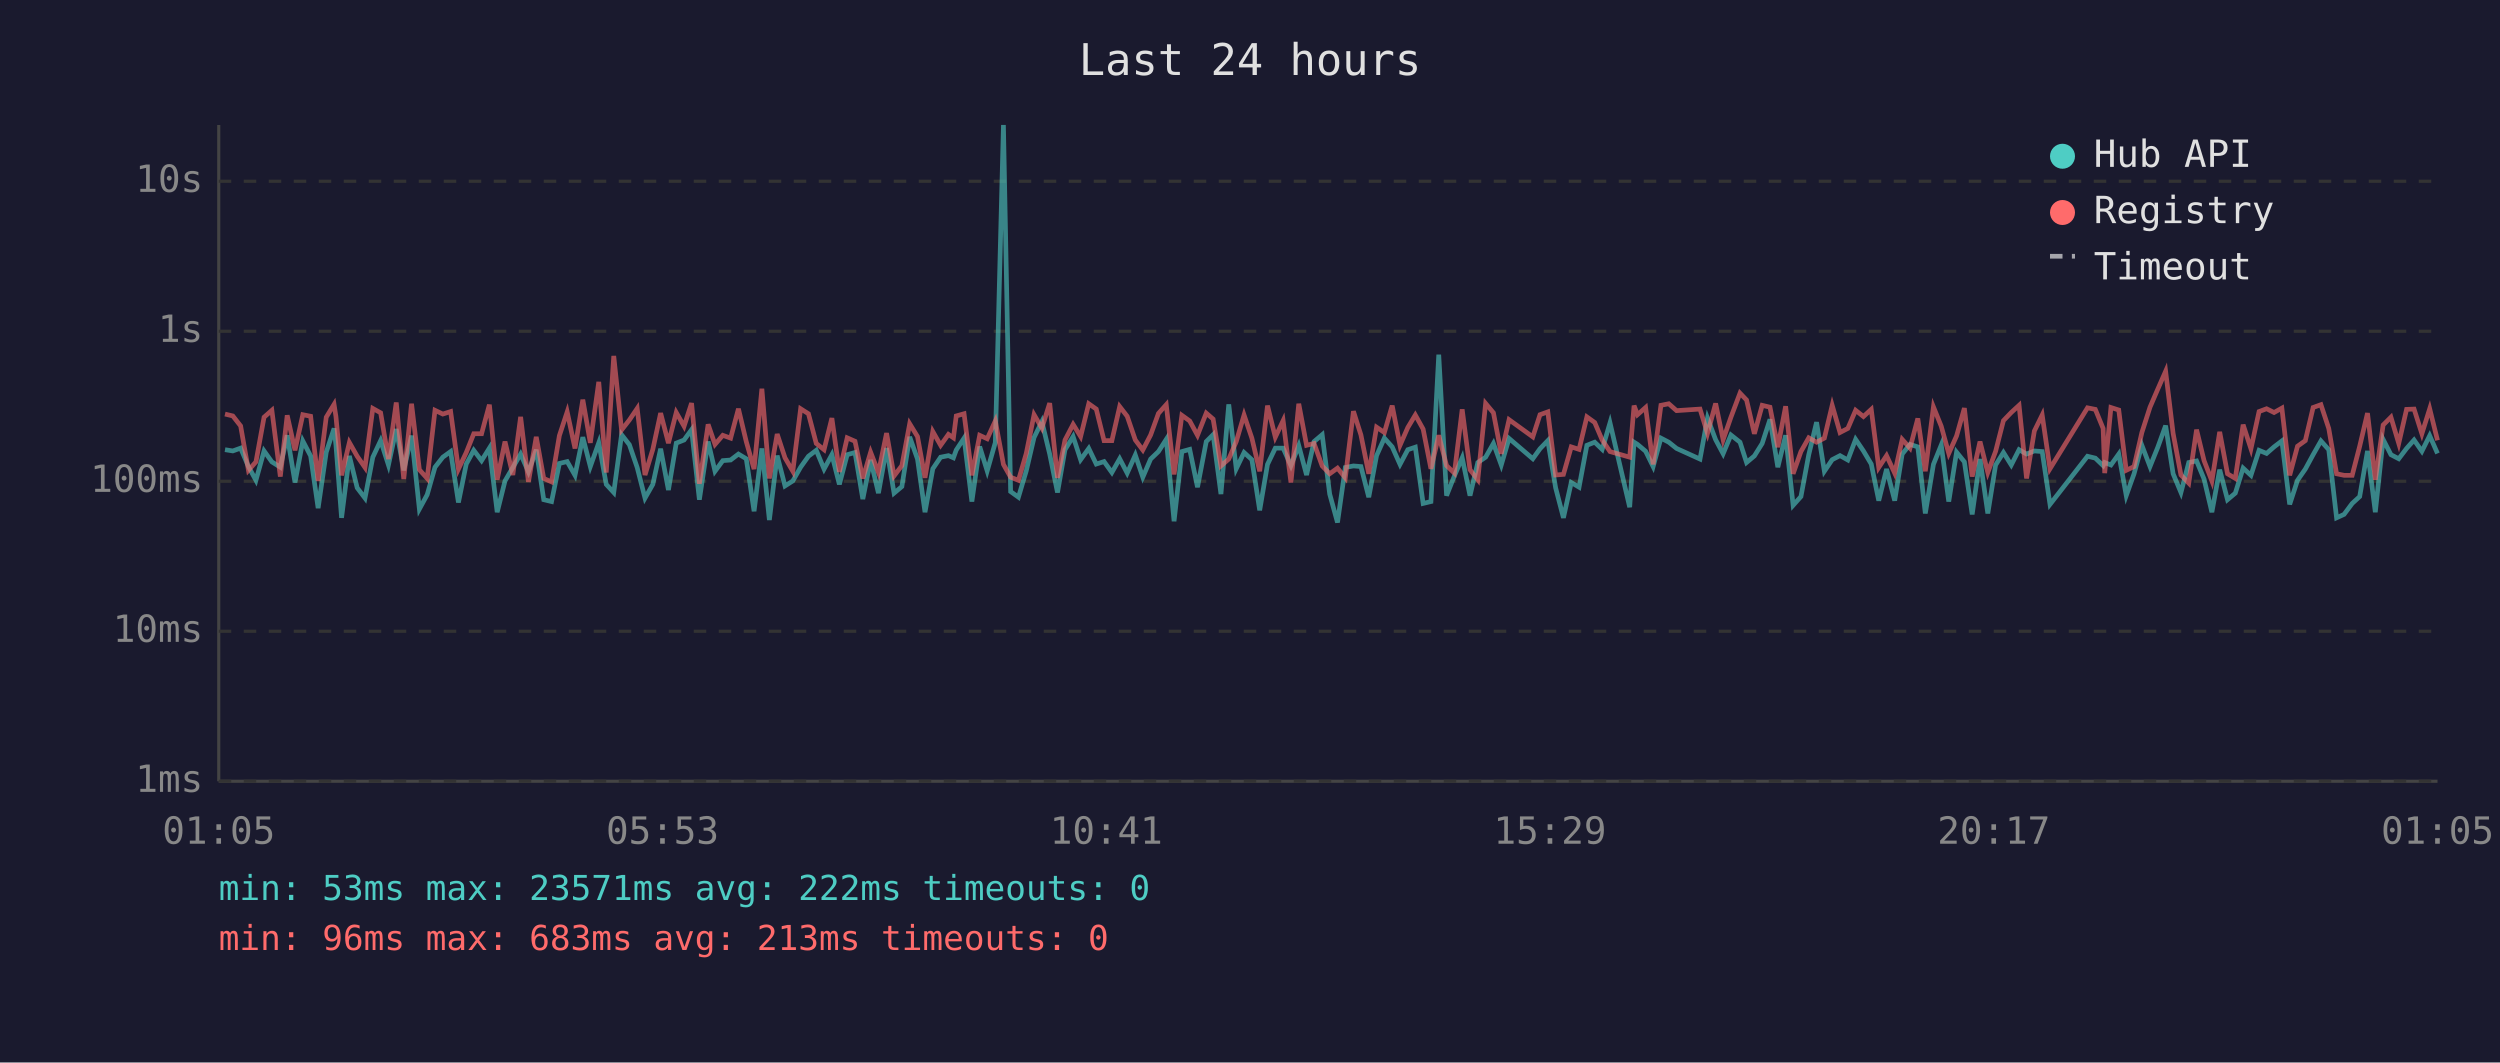
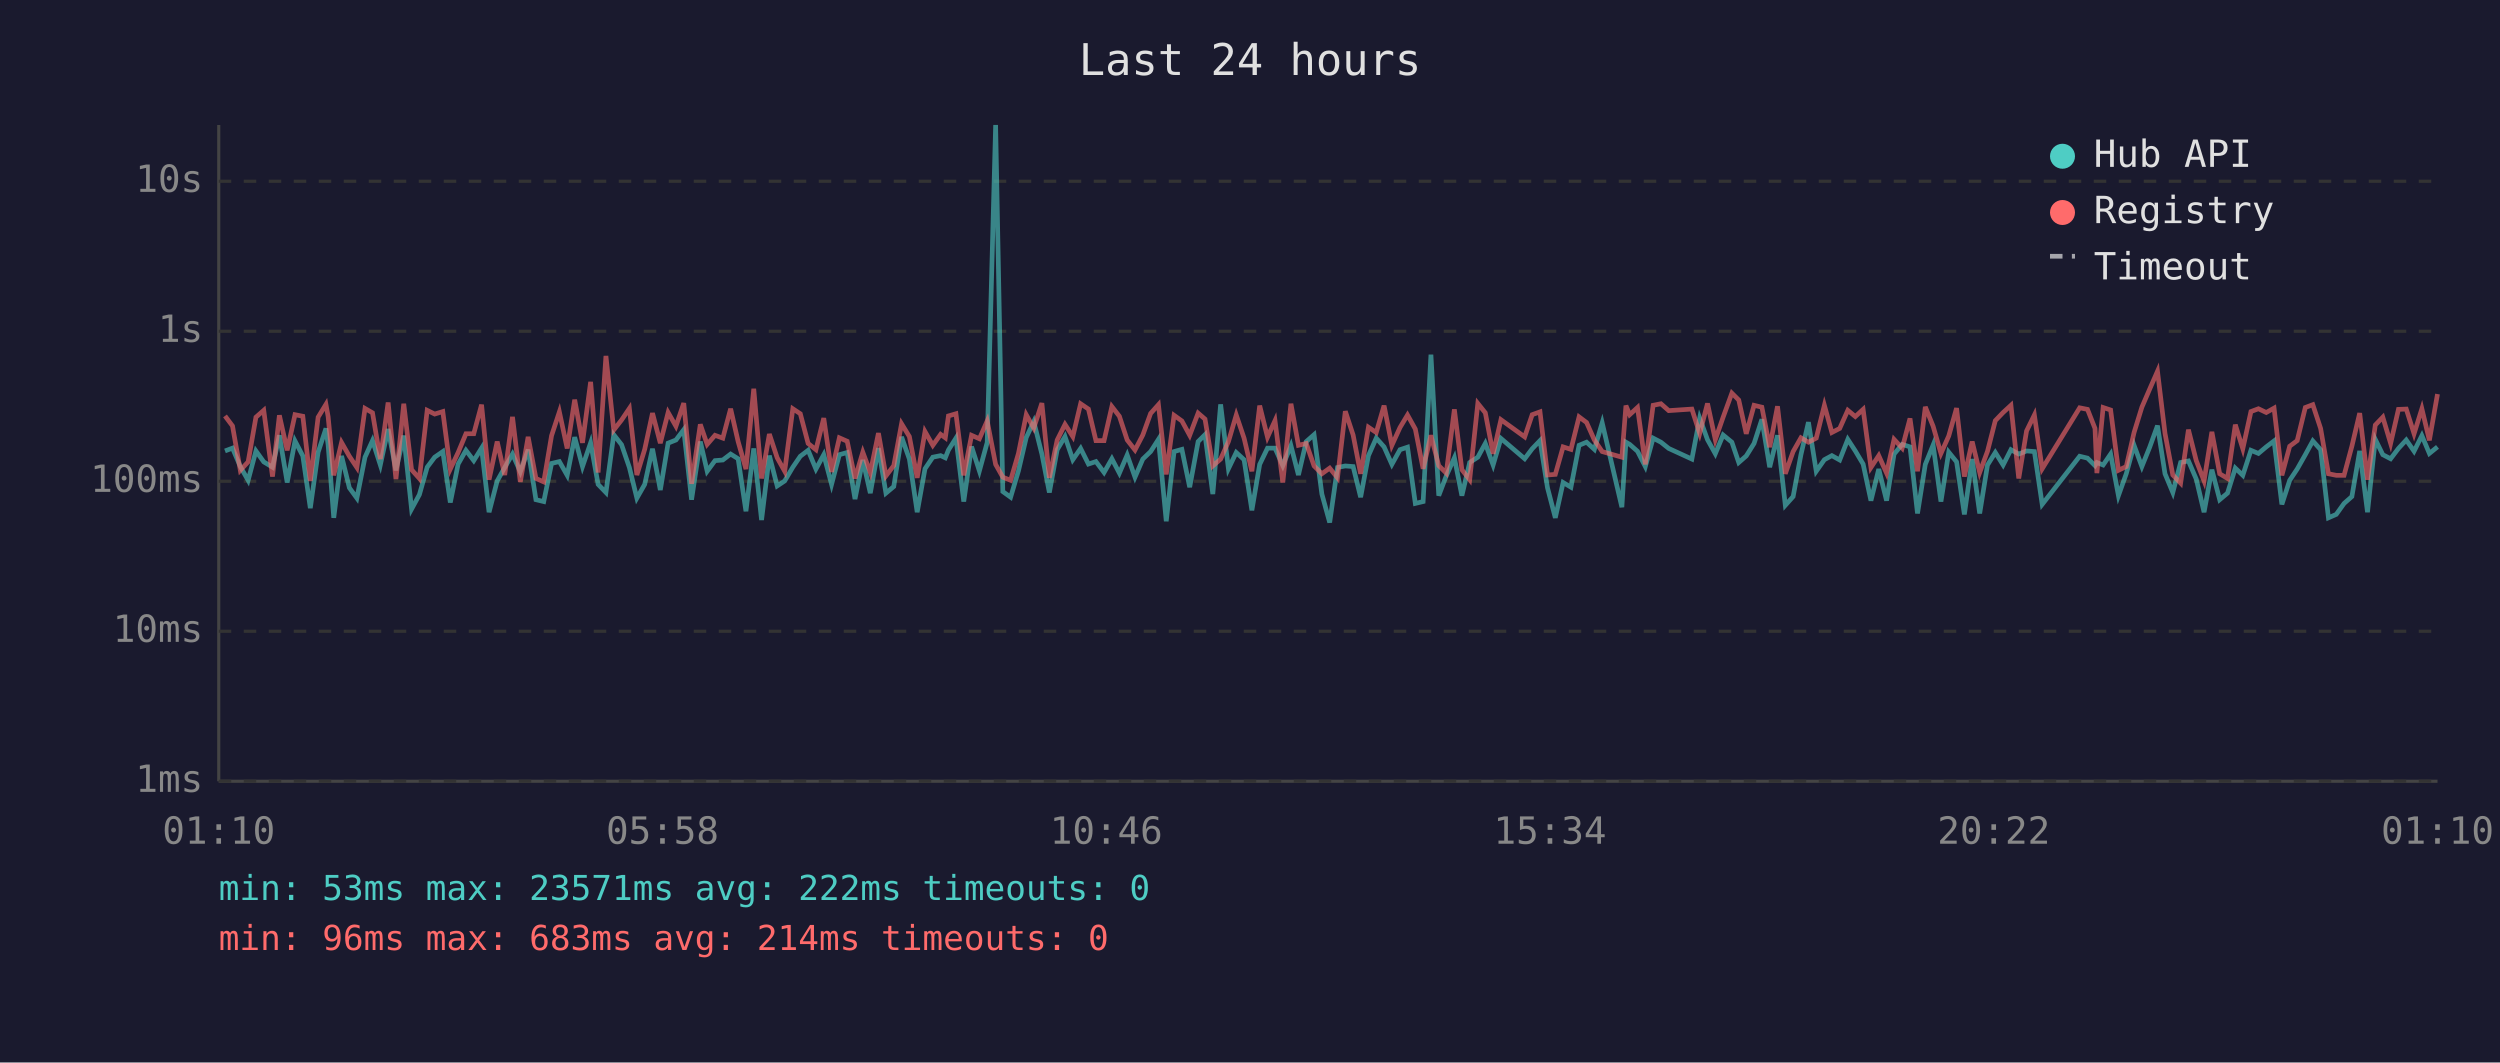
<svg xmlns="http://www.w3.org/2000/svg" viewBox="0 0 800 340" font-family="monospace" font-size="12">
  <rect width="800" height="340" fill="#1a1a2e" />
  <text x="400" y="24" fill="#e0e0e0" font-size="14" text-anchor="middle">Last 24 hours</text>
  <line x1="70" y1="40" x2="70" y2="250" stroke="#444" stroke-width="1" />
  <line x1="70" y1="250" x2="780" y2="250" stroke="#444" stroke-width="1" />
  <line x1="70" y1="250" x2="780" y2="250" stroke="#333" stroke-width="1" stroke-dasharray="4" />
  <text x="65" y="250" fill="#888" text-anchor="end" dominant-baseline="middle">1ms</text>
  <line x1="70" y1="202" x2="780" y2="202" stroke="#333" stroke-width="1" stroke-dasharray="4" />
  <text x="65" y="202" fill="#888" text-anchor="end" dominant-baseline="middle">10ms</text>
  <line x1="70" y1="154" x2="780" y2="154" stroke="#333" stroke-width="1" stroke-dasharray="4" />
  <text x="65" y="154" fill="#888" text-anchor="end" dominant-baseline="middle">100ms</text>
  <line x1="70" y1="106" x2="780" y2="106" stroke="#333" stroke-width="1" stroke-dasharray="4" />
  <text x="65" y="106" fill="#888" text-anchor="end" dominant-baseline="middle">1s</text>
  <line x1="70" y1="58" x2="780" y2="58" stroke="#333" stroke-width="1" stroke-dasharray="4" />
  <text x="65" y="58" fill="#888" text-anchor="end" dominant-baseline="middle">10s</text>
-   <text x="70" y="270" fill="#888" text-anchor="middle">01:05</text>
-   <text x="212" y="270" fill="#888" text-anchor="middle">05:53</text>
-   <text x="354" y="270" fill="#888" text-anchor="middle">10:41</text>
-   <text x="496" y="270" fill="#888" text-anchor="middle">15:29</text>
-   <text x="638" y="270" fill="#888" text-anchor="middle">20:17</text>
-   <text x="780" y="270" fill="#888" text-anchor="middle">01:05</text>
-   <polyline points="72.0,143.9 74.5,144.3 77.0,143.4 79.5,149.3 81.9,153.7 84.5,144.3 87.0,147.8 89.7,149.5 91.9,139.3 94.4,154.4 96.9,141.1 99.4,145.9 101.8,162.6 104.4,144.7 106.9,137.1 107.5,142.4 109.3,165.7 111.8,145.9 114.3,156.1 116.8,159.4 119.3,146.3 121.8,141.0 124.3,148.8 126.8,137.3 129.2,150.5 131.7,139.4 134.2,162.9 136.7,158.3 139.2,149.5 141.7,146.3 144.2,144.5 146.7,160.8 149.2,148.5 151.6,144.1 154.1,147.4 156.6,143.4 159.1,163.9 161.6,153.9 164.1,149.6 166.6,145.3 169.1,151.0 171.6,143.9 174.0,159.9 176.5,160.5 179.0,148.3 181.5,147.7 184.0,152.1 186.5,139.9 188.9,149.3 191.6,141.7 194.0,155.0 196.4,157.6 198.9,139.1 201.4,142.3 203.9,149.6 206.4,159.4 208.9,155.0 211.4,143.6 213.9,156.8 216.4,141.8 218.9,140.8 221.3,137.5 223.8,159.9 226.6,141.3 228.8,150.8 231.3,147.4 233.8,147.2 236.3,145.3 238.8,146.8 241.3,163.6 243.8,143.5 246.2,166.4 248.7,145.8 251.2,155.5 253.7,153.9 256.2,149.5 258.7,146.0 261.2,144.1 263.7,150.1 266.2,145.5 268.6,155.0 271.1,145.5 273.6,144.8 276.1,159.7 278.6,147.2 281.1,157.8 283.7,143.4 286.1,157.8 288.6,155.7 291.1,139.8 293.6,146.9 296.0,163.9 298.5,150.0 301.0,146.3 303.5,145.8 305.1,146.5 306.0,144.0 308.5,140.2 311.0,160.5 313.5,142.9 315.9,150.7 318.5,141.6 321.1,40.0 323.4,157.3 325.9,159.1 328.4,150.7 330.9,140.0 333.4,134.9 335.9,145.3 338.4,157.6 340.8,143.9 343.4,139.7 345.8,147.1 348.4,143.5 350.8,148.5 353.3,147.7 355.8,151.2 358.3,146.8 360.7,151.4 363.3,145.6 365.7,152.7 368.2,146.9 370.7,144.5 373.2,140.6 375.7,166.8 378.2,144.5 380.7,143.8 383.2,155.9 386.0,141.3 388.2,139.1 390.7,158.1 393.2,129.4 395.6,150.0 398.1,144.8 400.6,147.1 403.1,163.3 405.6,148.6 408.1,143.4 410.6,143.4 413.1,149.0 415.6,142.6 418.1,152.0 420.5,141.3 423.1,139.1 425.5,158.1 428.0,167.2 430.5,149.6 433.1,149.1 435.5,149.3 438.0,159.1 440.5,145.8 443.0,140.2 445.5,143.0 448.0,148.6 450.5,143.9 452.9,143.1 455.4,161.1 457.9,160.5 460.4,113.5 462.9,158.6 465.4,152.3 467.9,146.5 470.4,158.6 472.9,148.0 475.4,146.3 477.9,141.9 480.4,148.8 482.9,140.3 490.5,146.8 492.8,143.6 495.3,141.0 497.8,156.1 500.3,165.7 502.8,154.4 505.3,155.9 507.8,142.5 510.3,141.5 512.7,143.8 515.2,135.3 521.5,162.3 522.9,141.5 524.0,142.2 526.6,144.4 529.0,149.3 531.5,140.2 534.0,141.5 536.5,143.5 544.0,146.9 546.4,133.8 549.0,140.7 551.4,145.2 553.9,139.2 556.8,141.5 558.9,148.0 561.4,145.9 563.9,141.9 566.4,134.2 568.9,149.5 571.4,139.3 573.8,161.7 576.3,158.9 578.8,145.5 581.3,135.1 583.8,150.8 586.3,147.1 588.8,145.8 591.3,147.2 593.8,140.6 596.3,144.3 598.8,148.5 601.2,160.2 603.7,150.1 606.3,160.2 608.7,145.3 611.2,142.2 613.7,143.0 616.1,164.3 618.7,148.6 621.2,142.4 623.6,160.5 626.1,144.7 628.6,147.8 631.1,164.6 633.6,146.9 636.1,164.3 638.6,148.8 641.1,144.8 643.6,148.8 646.1,143.9 648.5,145.3 651.0,144.3 653.5,144.5 656.0,161.4 668.0,146.0 670.5,146.6 673.0,149.0 673.5,148.0 675.5,148.8 678.0,145.3 680.4,158.6 682.9,151.6 685.4,142.5 688.0,149.3 690.5,143.1 693.0,136.2 695.4,151.6 697.9,157.6 700.4,148.0 702.9,147.5 705.3,153.3 707.8,163.9 710.3,150.3 712.8,159.9 715.3,157.8 717.8,149.8 720.3,152.1 722.9,144.1 725.3,145.1 727.7,143.0 730.2,141.1 732.7,161.4 735.2,153.7 737.7,150.1 740.2,145.5 742.7,141.1 745.2,143.9 747.7,165.7 750.1,164.6 752.7,161.1 755.1,158.9 757.6,144.3 760.1,163.9 762.6,140.6 765.1,145.5 767.6,146.8 770.1,143.5 772.5,140.8 775.0,144.4 777.5,139.4 780.0,145.1" fill="none" stroke="#4ecdc4" stroke-width="1.5" opacity="0.6" />
-   <polyline points="72.0,132.5 74.5,133.1 77.0,136.3 79.5,150.5 81.9,147.8 84.5,133.5 87.0,131.3 89.7,152.5 91.9,132.9 94.4,144.1 96.9,132.7 99.4,133.2 101.8,153.9 104.4,133.5 106.9,129.4 107.5,133.3 109.3,152.1 111.8,141.6 114.3,146.0 116.8,149.6 119.3,130.7 121.8,132.1 124.3,146.9 126.8,128.8 129.2,153.3 131.7,129.2 134.2,150.3 136.7,153.1 139.2,131.3 141.7,132.5 144.2,131.7 146.7,150.1 149.2,144.8 151.6,138.8 154.1,138.8 156.6,129.5 159.1,153.5 161.6,141.3 164.1,152.0 166.6,133.4 169.1,154.2 171.6,139.8 174.0,153.1 176.5,154.2 179.0,139.4 181.5,131.8 184.0,143.5 186.5,127.9 188.9,141.7 191.6,122.2 194.0,151.2 196.4,113.9 198.9,137.6 201.4,134.4 203.9,130.7 206.4,152.0 208.9,143.8 211.4,132.2 213.9,141.8 216.4,132.0 218.9,136.4 221.3,129.0 223.8,154.8 226.6,135.8 228.8,142.2 231.3,139.3 233.8,140.2 236.3,130.8 238.8,141.3 241.3,150.1 243.8,124.4 246.2,153.1 248.7,138.9 251.2,146.5 253.7,150.8 256.2,130.8 258.7,132.4 261.2,141.9 263.7,143.9 266.2,133.8 268.6,151.0 271.1,140.1 273.6,141.2 276.1,153.1 278.6,144.7 281.1,151.2 283.7,138.6 286.1,152.3 288.6,149.0 291.1,135.6 293.6,139.7 296.0,152.9 298.5,138.1 301.0,142.5 303.5,139.0 305.1,140.1 306.0,133.1 308.5,132.4 311.0,152.1 313.5,139.3 315.9,140.4 318.5,134.7 321.1,148.6 323.4,152.7 325.9,153.7 328.4,145.1 330.9,132.7 333.4,137.0 335.9,129.0 338.4,152.9 340.8,140.8 343.4,135.8 345.8,139.7 348.4,129.2 350.8,130.9 353.3,141.0 355.8,141.0 358.3,130.1 360.7,133.2 363.3,140.8 365.7,144.0 368.2,139.2 370.7,132.3 373.2,129.5 375.7,151.8 378.2,132.9 380.7,134.7 383.2,139.3 386.0,132.2 388.2,134.1 390.7,149.1 393.2,146.9 395.6,141.3 398.1,132.8 400.6,140.2 403.1,150.8 405.6,129.8 408.1,139.9 410.6,134.6 413.1,154.4 415.6,129.2 418.1,142.5 420.5,141.9 423.1,149.1 425.5,151.6 428.0,149.8 430.5,152.9 433.1,131.6 435.5,139.2 438.0,151.6 440.5,136.7 443.0,138.4 445.5,129.8 448.0,142.5 450.5,136.8 452.9,132.8 455.4,137.3 457.9,150.0 460.4,139.3 462.9,149.0 465.4,151.4 467.9,131.0 470.4,150.3 472.9,153.5 475.4,129.1 477.9,132.1 480.4,145.2 482.9,134.3 490.5,139.8 492.8,132.7 495.3,131.8 497.8,152.0 500.3,151.8 502.8,143.0 505.3,143.8 507.8,133.4 510.3,135.2 512.7,140.8 515.2,144.5 521.5,146.3 522.9,129.8 524.0,132.7 526.6,130.4 529.0,148.6 531.5,129.7 534.0,129.2 536.5,131.4 544.0,130.9 546.4,138.7 549.0,129.1 551.4,140.7 553.9,133.5 556.8,125.8 558.9,128.0 561.4,138.8 563.9,129.7 566.4,130.3 568.9,143.1 571.4,130.0 573.8,151.6 576.3,144.5 578.8,140.1 581.3,141.5 583.8,140.2 586.3,129.7 588.8,138.4 591.3,137.1 593.8,131.3 596.3,133.3 598.8,131.0 601.2,149.6 603.7,145.8 606.3,151.4 608.7,140.6 611.2,143.4 613.7,133.9 616.1,150.8 618.7,130.2 621.2,136.4 623.6,145.1 626.1,139.5 628.6,130.6 631.1,152.5 633.6,141.3 636.1,151.2 638.6,144.4 641.1,134.6 643.6,132.0 646.1,129.7 648.5,153.1 651.0,137.9 653.5,132.8 656.0,150.0 668.0,130.5 670.5,131.0 673.0,137.1 673.5,151.4 675.5,130.4 678.0,131.2 680.4,150.5 682.9,149.3 685.4,138.4 688.0,130.3 690.5,124.5 693.0,118.8 695.4,138.7 697.9,152.0 700.4,154.6 702.9,137.5 705.3,147.4 707.8,153.9 710.3,138.2 712.8,151.6 715.3,153.1 717.8,135.9 720.3,143.6 722.9,131.7 725.3,130.8 727.7,132.0 730.2,130.6 732.7,152.1 735.2,142.8 737.7,141.0 740.2,130.4 742.7,129.5 745.2,137.1 747.7,151.6 750.1,152.1 752.7,152.1 755.1,142.8 757.6,132.2 760.1,153.5 762.6,136.0 765.1,133.5 767.6,141.9 770.1,131.0 772.5,130.9 775.0,138.8 777.5,130.8 780.0,140.9" fill="none" stroke="#ff6b6b" stroke-width="1.5" opacity="0.6" />
+   <text x="70" y="270" fill="#888" text-anchor="middle">01:10</text>
+   <text x="212" y="270" fill="#888" text-anchor="middle">05:58</text>
+   <text x="354" y="270" fill="#888" text-anchor="middle">10:46</text>
+   <text x="496" y="270" fill="#888" text-anchor="middle">15:34</text>
+   <text x="638" y="270" fill="#888" text-anchor="middle">20:22</text>
+   <text x="780" y="270" fill="#888" text-anchor="middle">01:10</text>
+   <polyline points="72.0,144.3 74.4,143.4 76.9,149.3 79.4,153.7 81.9,144.3 84.4,147.8 87.2,149.5 89.4,139.3 91.9,154.4 94.4,141.1 96.9,145.9 99.3,162.6 101.8,144.7 104.3,137.1 105.0,142.4 106.8,165.7 109.3,145.9 111.8,156.1 114.2,159.4 116.8,146.3 119.2,141.0 121.7,148.8 124.2,137.3 126.7,150.5 129.2,139.4 131.7,162.9 134.2,158.3 136.7,149.5 139.1,146.3 141.7,144.5 144.1,160.8 146.6,148.5 149.1,144.1 151.6,147.4 154.1,143.4 156.5,163.9 159.1,153.9 161.5,149.6 164.0,145.3 166.5,151.0 169.0,143.9 171.5,159.9 174.0,160.5 176.5,148.3 179.0,147.7 181.5,152.1 183.9,139.9 186.4,149.3 189.0,141.7 191.4,155.0 193.9,157.6 196.4,139.1 198.9,142.3 201.4,149.6 203.8,159.4 206.3,155.0 208.8,143.6 211.3,156.8 213.8,141.8 216.3,140.8 218.8,137.5 221.3,159.9 224.1,141.3 226.3,150.8 228.8,147.4 231.3,147.2 233.8,145.3 236.2,146.8 238.7,163.6 241.2,143.5 243.7,166.4 246.2,145.8 248.7,155.5 251.1,153.9 253.7,149.5 256.1,146.0 258.6,144.1 261.1,150.1 263.6,145.5 266.1,155.0 268.6,145.5 271.1,144.8 273.6,159.7 276.1,147.2 278.5,157.8 281.1,143.4 283.5,157.8 286.0,155.7 288.5,139.8 291.0,146.9 293.5,163.9 296.0,150.0 298.5,146.3 301.0,145.8 302.5,146.5 303.5,144.0 305.9,140.2 308.4,160.5 310.9,142.9 313.4,150.7 315.9,141.6 318.6,40.0 320.9,157.3 323.4,159.1 325.9,150.7 328.4,140.0 330.8,134.9 333.4,145.3 335.8,157.6 338.3,143.9 340.8,139.7 343.3,147.1 345.8,143.5 348.3,148.5 350.7,147.7 353.3,151.2 355.8,146.8 358.2,151.4 360.7,145.6 363.2,152.7 365.7,146.9 368.2,144.5 370.7,140.6 373.2,166.8 375.7,144.5 378.2,143.8 380.7,155.9 383.4,141.3 385.6,139.1 388.1,158.1 390.6,129.4 393.1,150.0 395.6,144.8 398.1,147.1 400.6,163.3 403.1,148.6 405.6,143.4 408.0,143.4 410.5,149.0 413.1,142.6 415.5,152.0 418.0,141.3 420.5,139.1 423.0,158.1 425.5,167.2 428.0,149.6 430.5,149.1 433.0,149.3 435.4,159.1 437.9,145.8 440.4,140.2 442.9,143.0 445.4,148.6 448.0,143.9 450.4,143.1 452.9,161.1 455.4,160.5 457.9,113.5 460.4,158.6 462.8,152.3 465.4,146.5 467.8,158.6 470.3,148.0 472.9,146.3 475.3,141.9 477.8,148.8 480.3,140.3 487.9,146.8 490.3,143.6 492.8,141.0 495.2,156.1 497.7,165.7 500.2,154.4 502.7,155.9 505.3,142.5 507.7,141.5 510.2,143.8 512.7,135.3 519.0,162.3 520.3,141.5 521.5,142.2 524.0,144.4 526.5,149.3 529.0,140.2 531.5,141.5 534.0,143.5 541.4,146.9 543.9,133.8 546.4,140.7 548.9,145.2 551.4,139.2 554.2,141.5 556.4,148.0 558.8,145.9 561.3,141.9 563.8,134.2 566.3,149.5 568.8,139.3 571.3,161.7 573.8,158.9 576.3,145.5 578.7,135.1 581.2,150.8 583.8,147.1 586.2,145.8 588.7,147.2 591.3,140.6 593.7,144.3 596.2,148.5 598.7,160.2 601.2,150.1 603.7,160.2 606.1,145.3 608.7,142.2 611.2,143.0 613.6,164.3 616.1,148.6 618.6,142.4 621.1,160.5 623.6,144.7 626.1,147.8 628.6,164.6 631.1,146.9 633.5,164.3 636.0,148.8 638.5,144.8 641.0,148.8 643.5,143.9 646.0,145.3 648.5,144.3 651.0,144.5 653.5,161.4 665.5,146.0 668.0,146.6 670.4,149.0 671.0,148.0 673.0,148.8 675.4,145.3 677.9,158.6 680.4,151.6 682.9,142.5 685.4,149.3 687.9,143.1 690.4,136.2 692.8,151.6 695.3,157.6 697.8,148.0 700.3,147.5 702.8,153.3 705.3,163.9 707.8,150.3 710.3,159.9 712.8,157.8 715.3,149.8 717.7,152.1 720.3,144.1 722.7,145.1 725.2,143.0 727.7,141.1 730.2,161.4 732.7,153.7 735.1,150.1 737.7,145.5 740.1,141.1 742.6,143.9 745.1,165.7 747.6,164.6 750.1,161.1 752.6,158.9 755.1,144.3 757.6,163.9 760.1,140.6 762.5,145.5 765.0,146.8 767.5,143.5 770.0,140.8 772.5,144.4 775.0,139.4 777.4,145.1 780.0,143.0" fill="none" stroke="#4ecdc4" stroke-width="1.5" opacity="0.6" />
+   <polyline points="72.0,133.1 74.4,136.3 76.9,150.5 79.4,147.8 81.9,133.5 84.4,131.3 87.2,152.5 89.4,132.9 91.9,144.1 94.4,132.7 96.9,133.2 99.3,153.9 101.8,133.5 104.3,129.4 105.0,133.3 106.8,152.1 109.3,141.6 111.8,146.0 114.2,149.6 116.8,130.7 119.2,132.1 121.7,146.9 124.2,128.8 126.7,153.3 129.2,129.2 131.7,150.3 134.2,153.1 136.7,131.3 139.1,132.5 141.7,131.7 144.1,150.1 146.6,144.8 149.1,138.8 151.6,138.8 154.1,129.5 156.5,153.5 159.1,141.3 161.5,152.0 164.0,133.4 166.5,154.2 169.0,139.8 171.5,153.1 174.0,154.2 176.5,139.4 179.0,131.8 181.5,143.5 183.9,127.9 186.4,141.7 189.0,122.2 191.4,151.2 193.9,113.9 196.4,137.6 198.9,134.4 201.4,130.7 203.8,152.0 206.3,143.8 208.8,132.2 211.3,141.8 213.8,132.0 216.3,136.4 218.8,129.0 221.3,154.8 224.1,135.8 226.3,142.2 228.8,139.3 231.3,140.2 233.8,130.8 236.2,141.3 238.7,150.1 241.2,124.4 243.7,153.1 246.2,138.9 248.7,146.5 251.1,150.8 253.7,130.8 256.1,132.4 258.6,141.9 261.1,143.9 263.6,133.8 266.1,151.0 268.6,140.1 271.1,141.2 273.6,153.1 276.1,144.7 278.5,151.2 281.1,138.6 283.5,152.3 286.0,149.0 288.5,135.6 291.0,139.7 293.5,152.9 296.0,138.1 298.5,142.5 301.0,139.0 302.5,140.1 303.5,133.1 305.9,132.4 308.4,152.1 310.9,139.3 313.4,140.4 315.9,134.7 318.6,148.6 320.9,152.7 323.4,153.7 325.9,145.1 328.4,132.7 330.8,137.0 333.4,129.0 335.8,152.9 338.3,140.8 340.8,135.8 343.3,139.7 345.8,129.2 348.3,130.9 350.7,141.0 353.3,141.0 355.8,130.1 358.2,133.2 360.7,140.8 363.2,144.0 365.7,139.2 368.2,132.3 370.7,129.5 373.2,151.8 375.7,132.9 378.2,134.7 380.7,139.3 383.4,132.2 385.6,134.1 388.1,149.1 390.6,146.9 393.1,141.3 395.6,132.8 398.1,140.2 400.6,150.8 403.1,129.8 405.6,139.9 408.0,134.6 410.5,154.4 413.1,129.2 415.5,142.5 418.0,141.9 420.5,149.1 423.0,151.6 425.5,149.8 428.0,152.9 430.5,131.6 433.0,139.2 435.4,151.6 437.9,136.7 440.4,138.4 442.9,129.8 445.4,142.5 448.0,136.8 450.4,132.8 452.9,137.3 455.4,150.0 457.9,139.3 460.4,149.0 462.8,151.4 465.4,131.0 467.8,150.3 470.3,153.5 472.9,129.1 475.3,132.1 477.8,145.2 480.3,134.3 487.9,139.8 490.3,132.7 492.8,131.8 495.2,152.0 497.7,151.8 500.2,143.0 502.7,143.8 505.3,133.4 507.7,135.2 510.2,140.8 512.7,144.5 519.0,146.3 520.3,129.8 521.5,132.7 524.0,130.4 526.5,148.6 529.0,129.7 531.5,129.2 534.0,131.4 541.4,130.9 543.9,138.7 546.4,129.1 548.9,140.7 551.4,133.5 554.2,125.8 556.4,128.0 558.8,138.8 561.3,129.7 563.8,130.3 566.3,143.1 568.8,130.0 571.3,151.6 573.8,144.5 576.3,140.1 578.7,141.5 581.2,140.2 583.8,129.7 586.2,138.4 588.7,137.1 591.3,131.3 593.7,133.3 596.2,131.0 598.7,149.6 601.2,145.8 603.7,151.4 606.1,140.6 608.7,143.4 611.2,133.9 613.6,150.8 616.1,130.2 618.6,136.4 621.1,145.1 623.6,139.5 626.1,130.6 628.6,152.5 631.1,141.3 633.5,151.2 636.0,144.4 638.5,134.6 641.0,132.0 643.5,129.7 646.0,153.1 648.5,137.9 651.0,132.8 653.5,150.0 665.5,130.5 668.0,131.0 670.4,137.1 671.0,151.4 673.0,130.4 675.4,131.2 677.9,150.5 680.4,149.3 682.9,138.4 685.4,130.3 687.9,124.5 690.4,118.8 692.8,138.7 695.3,152.0 697.8,154.6 700.3,137.5 702.8,147.4 705.3,153.9 707.8,138.2 710.3,151.6 712.8,153.1 715.3,135.9 717.7,143.6 720.3,131.7 722.7,130.8 725.2,132.0 727.7,130.6 730.2,152.1 732.7,142.8 735.1,141.0 737.7,130.4 740.1,129.5 742.6,137.1 745.1,151.6 747.6,152.1 750.1,152.1 752.6,142.8 755.1,132.2 757.6,153.5 760.1,136.0 762.5,133.5 765.0,141.9 767.5,131.0 770.0,130.9 772.5,138.8 775.0,130.8 777.4,140.9 780.0,126.1" fill="none" stroke="#ff6b6b" stroke-width="1.5" opacity="0.6" />
  <circle cx="660" cy="50" r="4" fill="#4ecdc4" />
  <text x="670" y="50" fill="#e0e0e0" dominant-baseline="middle">Hub API</text>
  <circle cx="660" cy="68" r="4" fill="#ff6b6b" />
  <text x="670" y="68" fill="#e0e0e0" dominant-baseline="middle">Registry</text>
  <line x1="656" y1="82" x2="664" y2="82" stroke="#e0e0e0" stroke-width="1.5" stroke-dasharray="4,3" opacity="0.7" />
  <text x="670" y="86" fill="#e0e0e0" dominant-baseline="middle">Timeout</text>
  <text x="70" y="288" fill="#4ecdc4" font-size="11">min: 53ms  max: 23571ms  avg: 222ms  timeouts: 0</text>
-   <text x="70" y="304" fill="#ff6b6b" font-size="11">min: 96ms  max: 683ms  avg: 213ms  timeouts: 0</text>
+   <text x="70" y="304" fill="#ff6b6b" font-size="11">min: 96ms  max: 683ms  avg: 214ms  timeouts: 0</text>
</svg>
